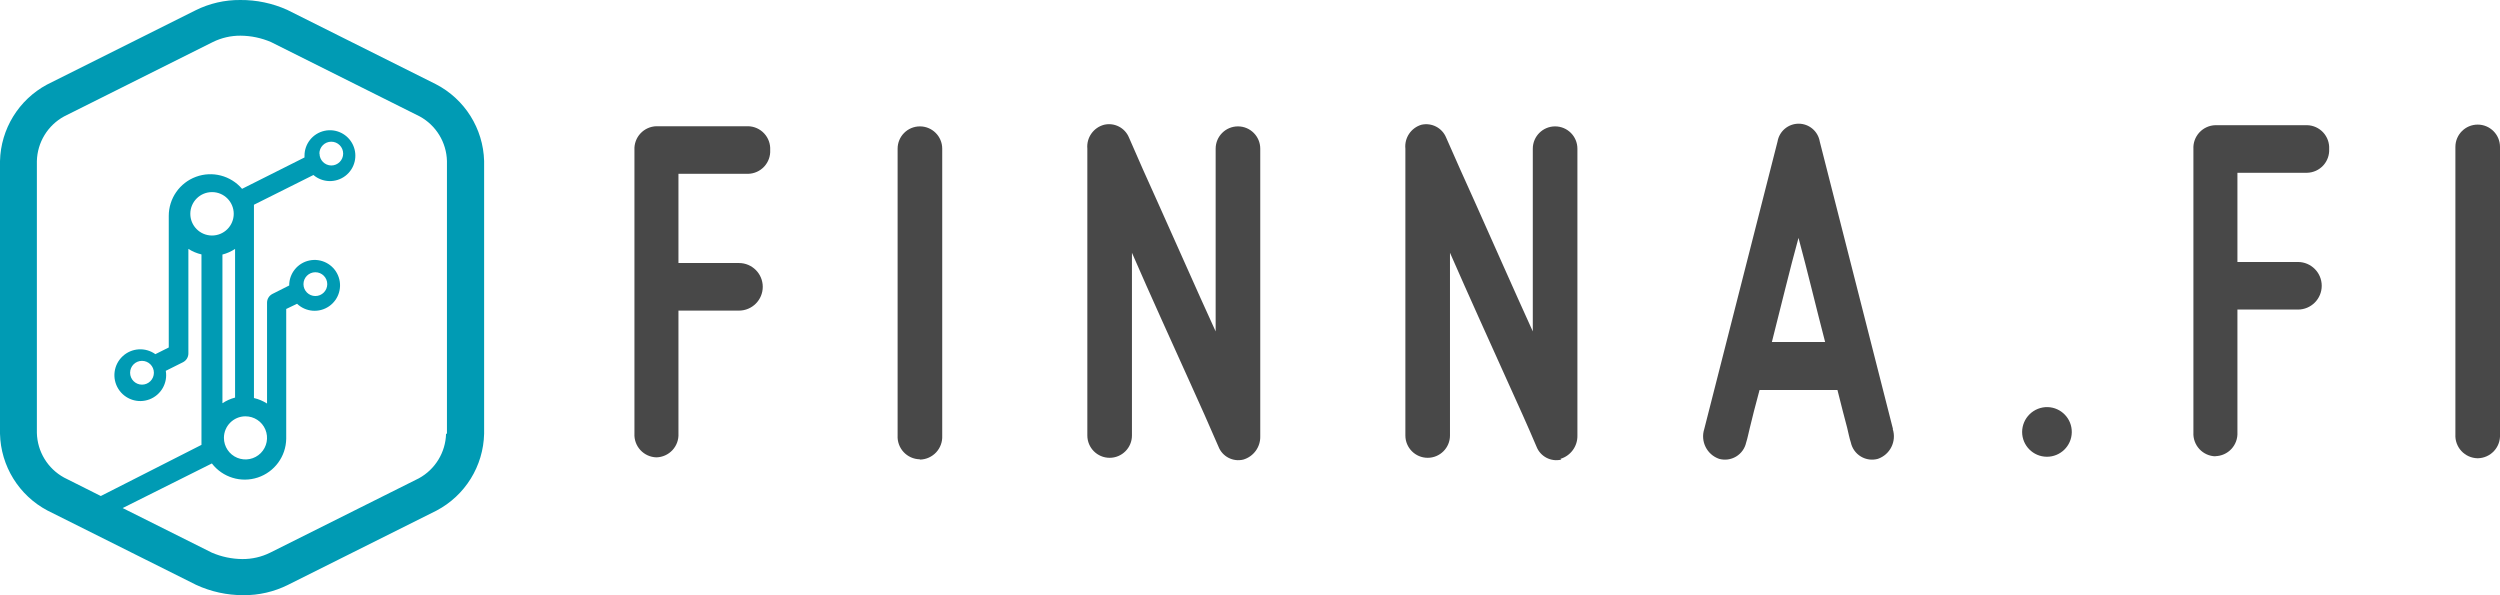
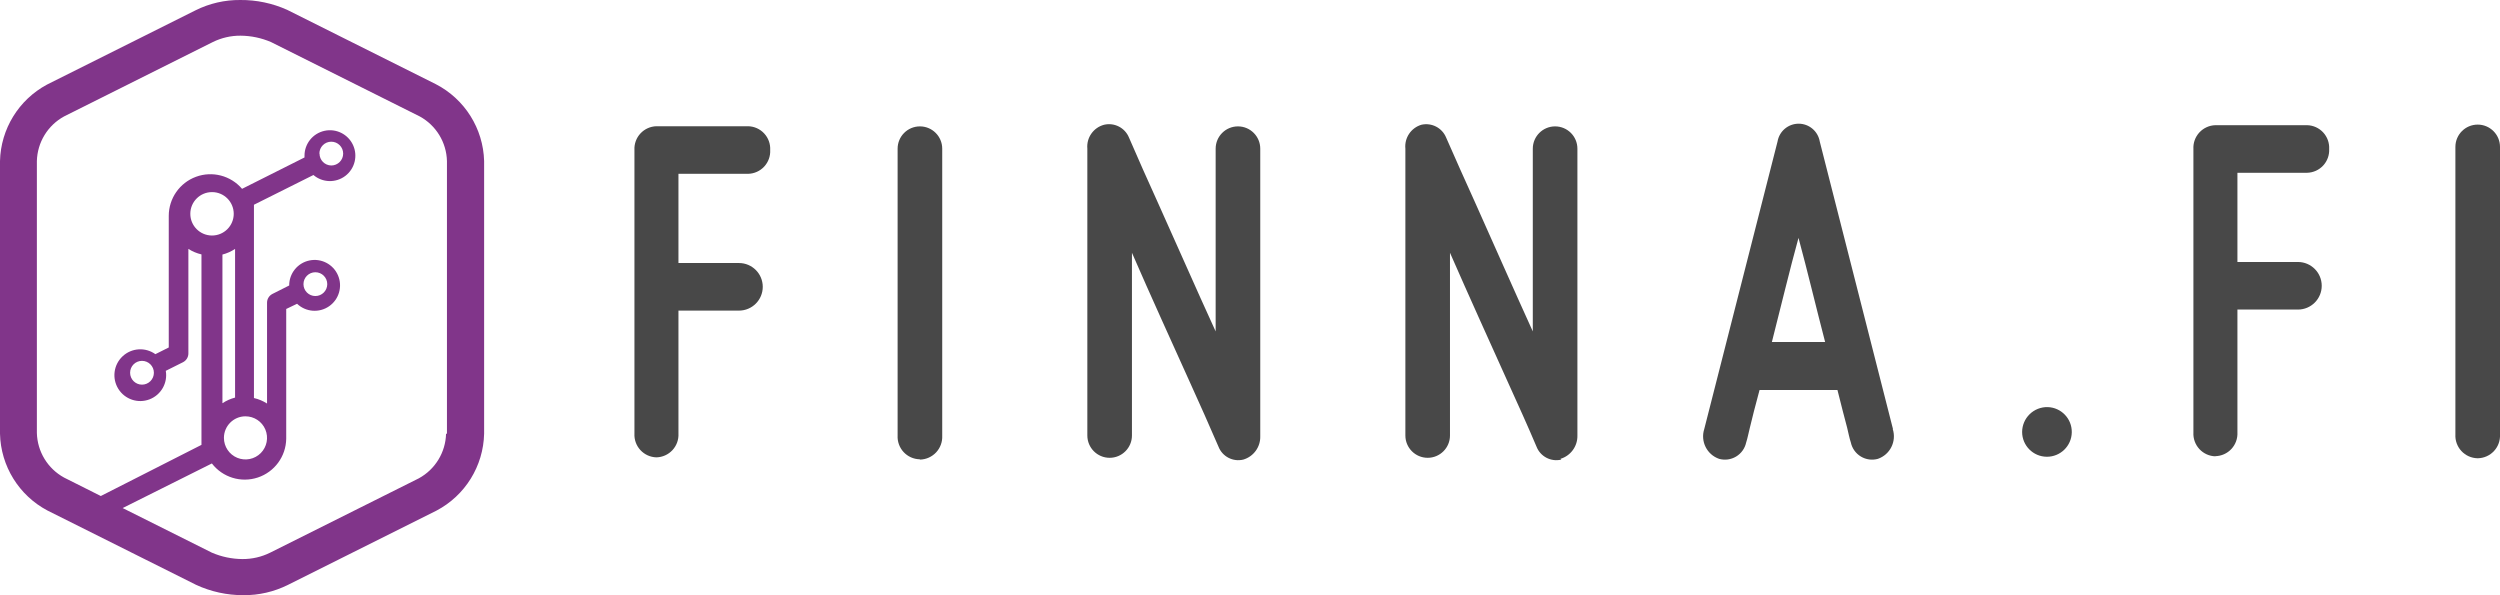
<svg xmlns="http://www.w3.org/2000/svg" viewBox="0 0 168.14 40">
  <defs>
-     <style>.cls-1{fill:#009bb4;}.cls-2{fill:#484848;}</style>
+     <style>.cls-1{fill:#81358a;}.cls-2{fill:#484848;}</style>
  </defs>
  <g id="Layer_2" data-name="Layer 2">
    <g id="Header_Nav" data-name="Header Nav">
      <path id="SYMBOL" class="cls-1" d="M29.31,5.66l-10-5A7.57,7.57,0,0,0,16.16,0a6.61,6.61,0,0,0-3,.69l-10,5A6,6,0,0,0,0,10.83V29.17a6,6,0,0,0,3.2,5.17l10,5a7.57,7.57,0,0,0,3.16.69h0a6.6,6.6,0,0,0,3-.69l10-5a6,6,0,0,0,3.2-5.17V10.83A6,6,0,0,0,29.31,5.66ZM30,29.17a3.52,3.52,0,0,1-1.83,3l-10,5a4.14,4.14,0,0,1-1.87.43h0a5.28,5.28,0,0,1-2.05-.43l-6-3,6-3a2.79,2.79,0,0,0,5-1.66c0-.24,0-8.73,0-8.73l.73-.35a1.71,1.71,0,1,0-.53-1.23v0l-1.13.57a.66.66,0,0,0-.36.59v6.78a2.8,2.8,0,0,0-.88-.37v-13l4-2a1.71,1.71,0,1,0-.6-1.3s0,.08,0,.12l-4.2,2.11a2.8,2.8,0,0,0-4.93,1.82c0,.06,0,8.85,0,8.85l-.9.45a1.74,1.74,0,1,0,.7,1.12l1.16-.58a.66.66,0,0,0,.36-.59V16.74a2.79,2.79,0,0,0,.88.37V29.92L6.78,33.36,4.31,32.12a3.52,3.52,0,0,1-1.83-3V10.83a3.52,3.52,0,0,1,1.83-3l10-5a4.15,4.15,0,0,1,1.87-.43,5.27,5.27,0,0,1,2.05.43l10,5a3.52,3.52,0,0,1,1.83,3V29.17ZM16.5,28a1.45,1.45,0,1,1-1.44,1.45A1.45,1.45,0,0,1,16.5,28Zm-.69-1.26a2.8,2.8,0,0,0-.85.38v-10a2.79,2.79,0,0,0,.85-.38ZM14.25,15.84a1.46,1.46,0,1,1,1.47-1.46A1.46,1.46,0,0,1,14.25,15.84Zm6.16,3.27a.8.8,0,1,1,.8.8A.8.8,0,0,1,20.41,19.11Zm1.07-8.78a.8.8,0,1,1,.8.8A.8.8,0,0,1,21.49,10.33ZM10.35,25.07a.8.8,0,1,1-.8-.8A.8.8,0,0,1,10.35,25.07Z" />
      <g id="FINNA">
        <path class="cls-2" d="M122.75,23h-3.58c.59-2.3,1.2-4.87,1.79-7,.59,2.17,1.2,4.74,1.79,7m4.56,5.84L122.39,9.52a1.44,1.44,0,0,0-2.84,0l-4.93,19.34a1.6,1.6,0,0,0,1,2,1.46,1.46,0,0,0,1.82-1.1c.09-.27.15-.6.25-1,.15-.63.37-1.5.65-2.53h5.24c.24,1,.49,1.9.65,2.53.09.37.15.7.25,1a1.46,1.46,0,0,0,1.82,1.1,1.6,1.6,0,0,0,1-2m-22.35,2a1.6,1.6,0,0,0,1.14-1.57V10a1.49,1.49,0,1,0-3,0V22.29c-1.32-2.9-2.74-6.13-3.88-8.67-.68-1.5-1.32-2.93-1.95-4.37a1.45,1.45,0,0,0-1.66-.86A1.52,1.52,0,0,0,94.52,10V29.29a1.48,1.48,0,1,0,3,0V17c1.27,2.9,2.74,6.14,3.88,8.67.68,1.5,1.33,2.93,1.94,4.37a1.43,1.43,0,0,0,1.67.87m-21.39,0a1.59,1.59,0,0,0,1.14-1.57V10a1.48,1.48,0,1,0-3,0V22.29c-1.33-2.9-2.74-6.13-3.89-8.67-.68-1.5-1.32-2.93-1.94-4.37a1.45,1.45,0,0,0-1.67-.86A1.52,1.52,0,0,0,73.13,10V29.29a1.48,1.48,0,1,0,3,0V17c1.26,2.9,2.74,6.14,3.88,8.67.68,1.5,1.32,2.93,1.94,4.37a1.43,1.43,0,0,0,1.67.87m-21.73,0a1.53,1.53,0,0,0,1.48-1.6V10a1.48,1.48,0,1,0-3,0V29.29a1.52,1.52,0,0,0,1.48,1.6m-17.7-.13a1.52,1.52,0,0,0,1.48-1.6V20.89H49.7a1.6,1.6,0,0,0,0-3.2H45.63v-6h4.69a1.52,1.52,0,0,0,1.48-1.6,1.52,1.52,0,0,0-1.48-1.6H44.15a1.52,1.52,0,0,0-1.48,1.6V29.16a1.52,1.52,0,0,0,1.48,1.6" />
      </g>
      <g id="FI">
        <path class="cls-2" d="M166.66,30.82a1.52,1.52,0,0,0,1.48-1.6V9.88a1.48,1.48,0,1,0-3,0V29.22a1.52,1.52,0,0,0,1.48,1.6" />
        <path class="cls-2" d="M149,30.68a1.52,1.52,0,0,0,1.48-1.6V20.82h4.07a1.6,1.6,0,0,0,0-3.2h-4.07v-6h4.69a1.52,1.52,0,0,0,1.48-1.6,1.52,1.52,0,0,0-1.48-1.6H149a1.52,1.52,0,0,0-1.48,1.6V29.09a1.52,1.52,0,0,0,1.48,1.6" />
      </g>
      <path class="cls-2" d="M137.72,27.38A1.67,1.67,0,1,1,136,29.05,1.68,1.68,0,0,1,137.72,27.38Z" />
    </g>
  </g>
</svg>
